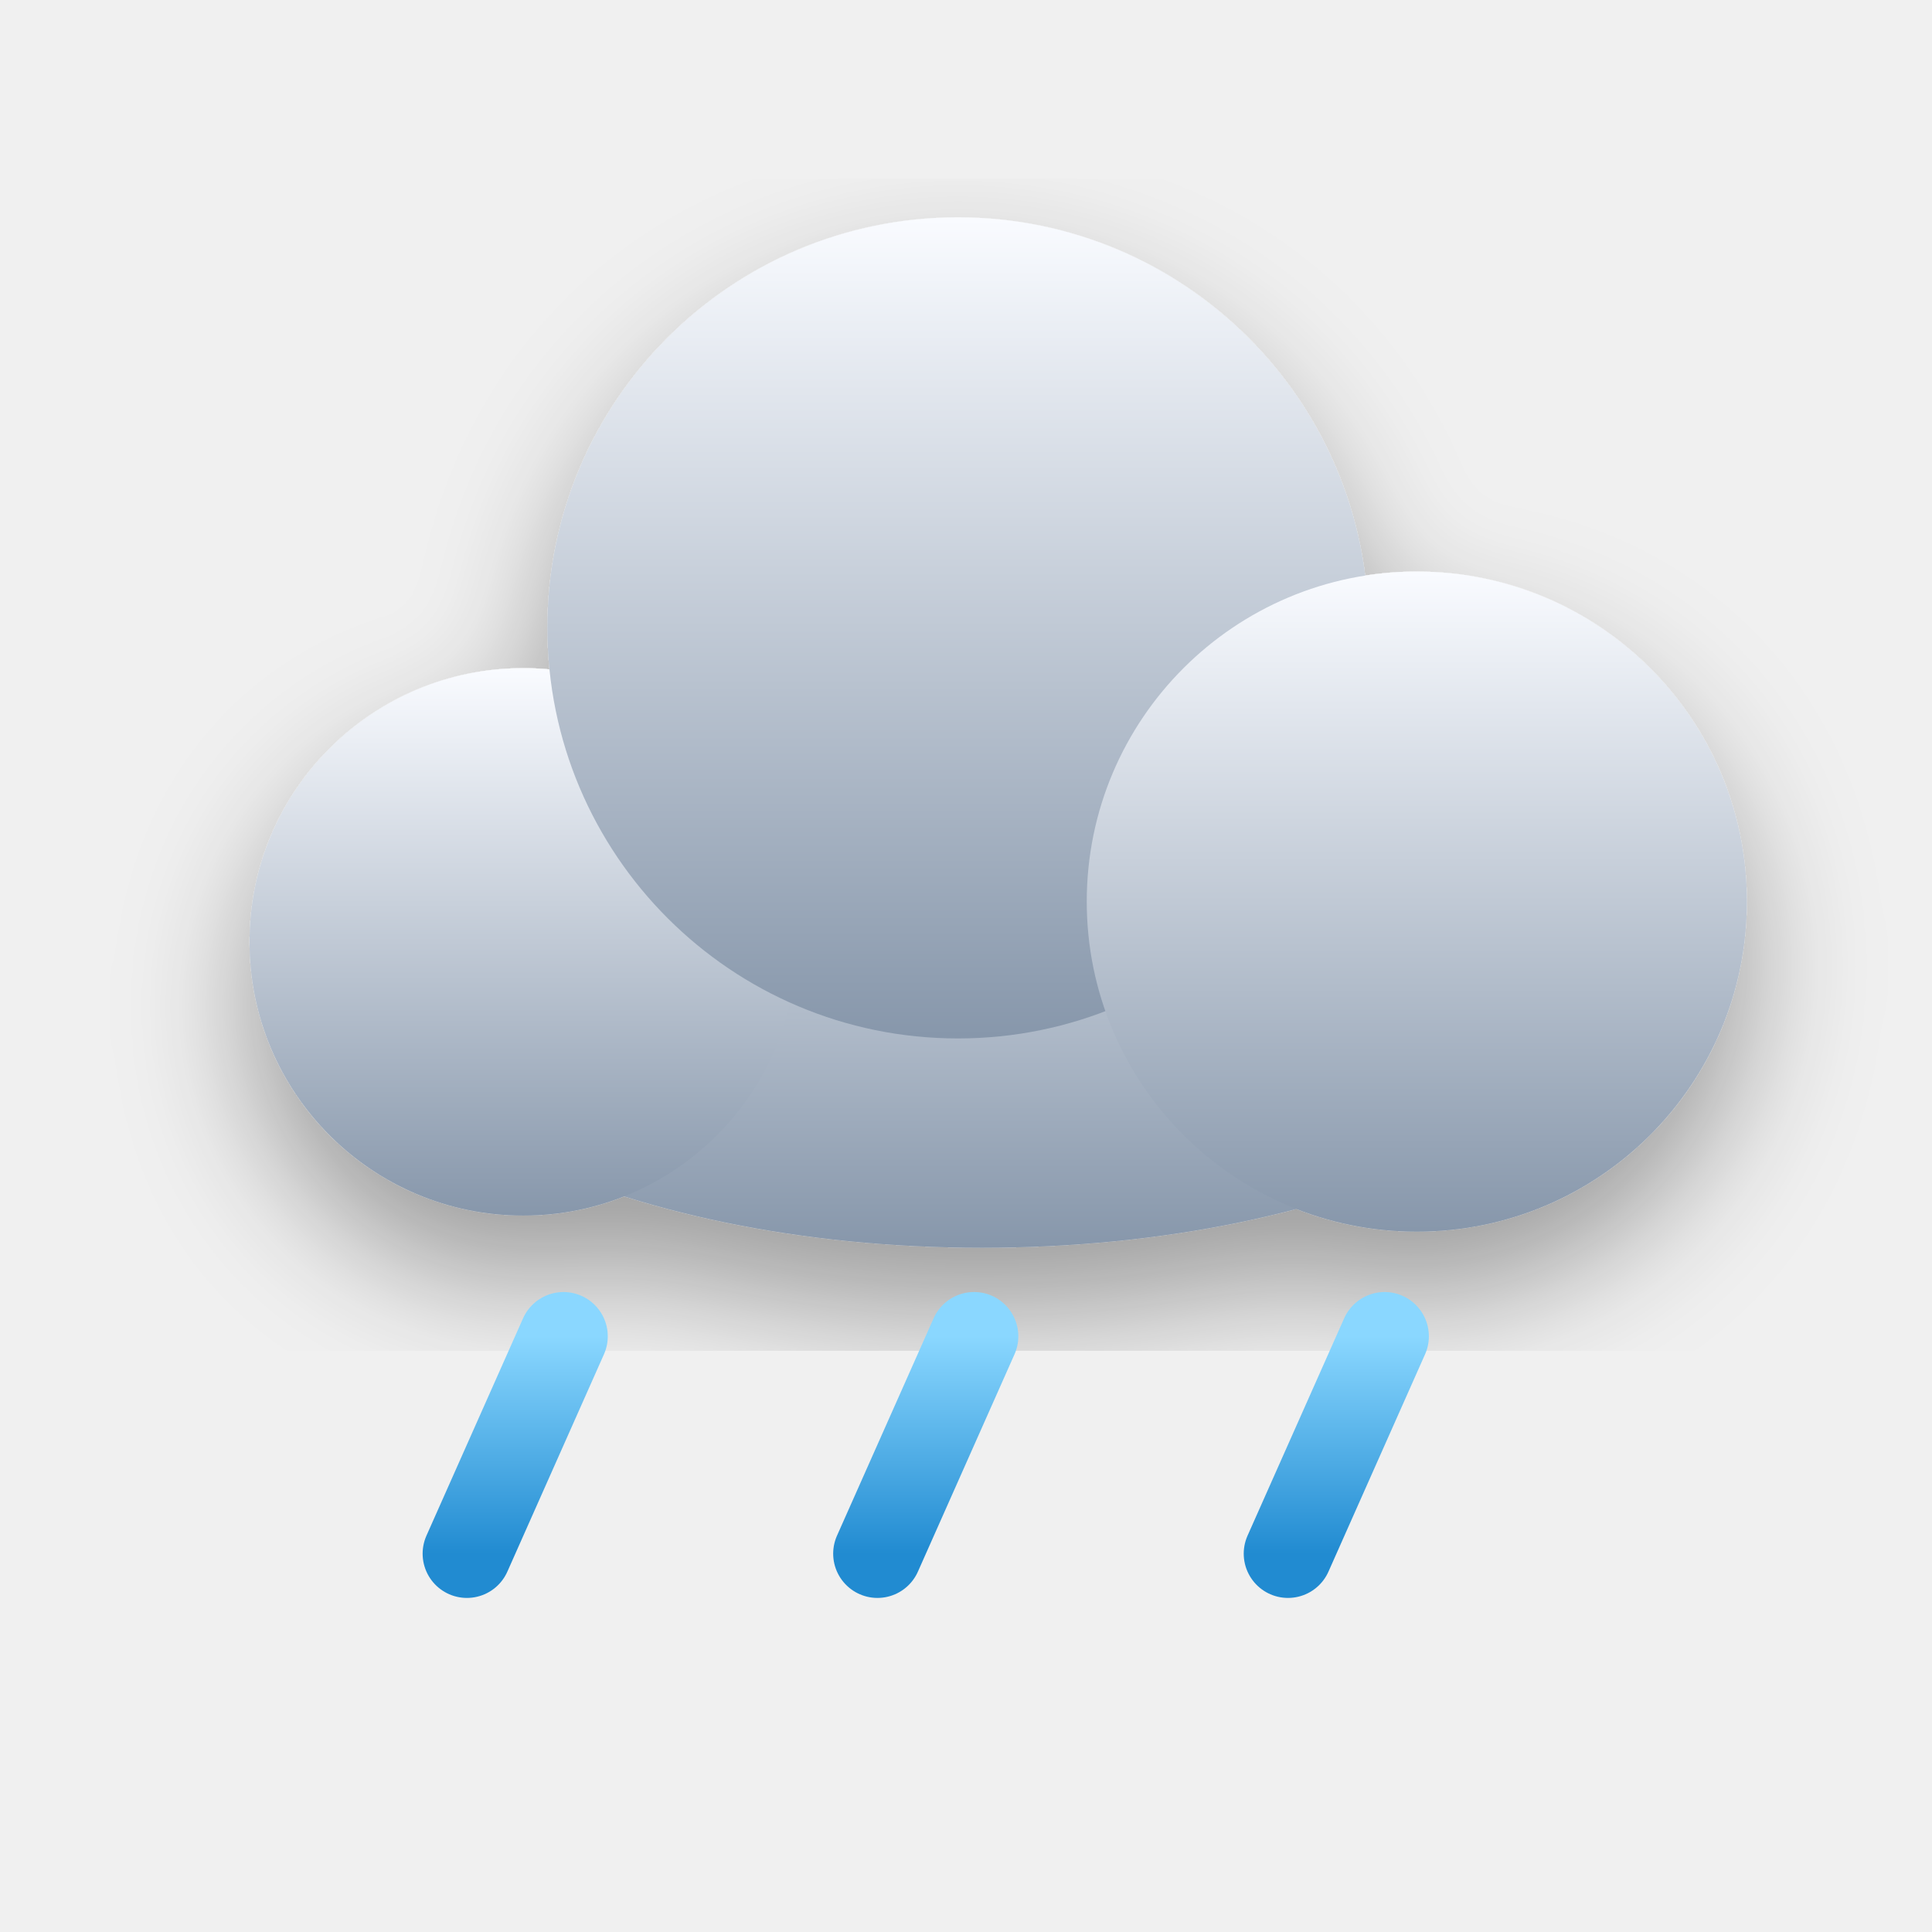
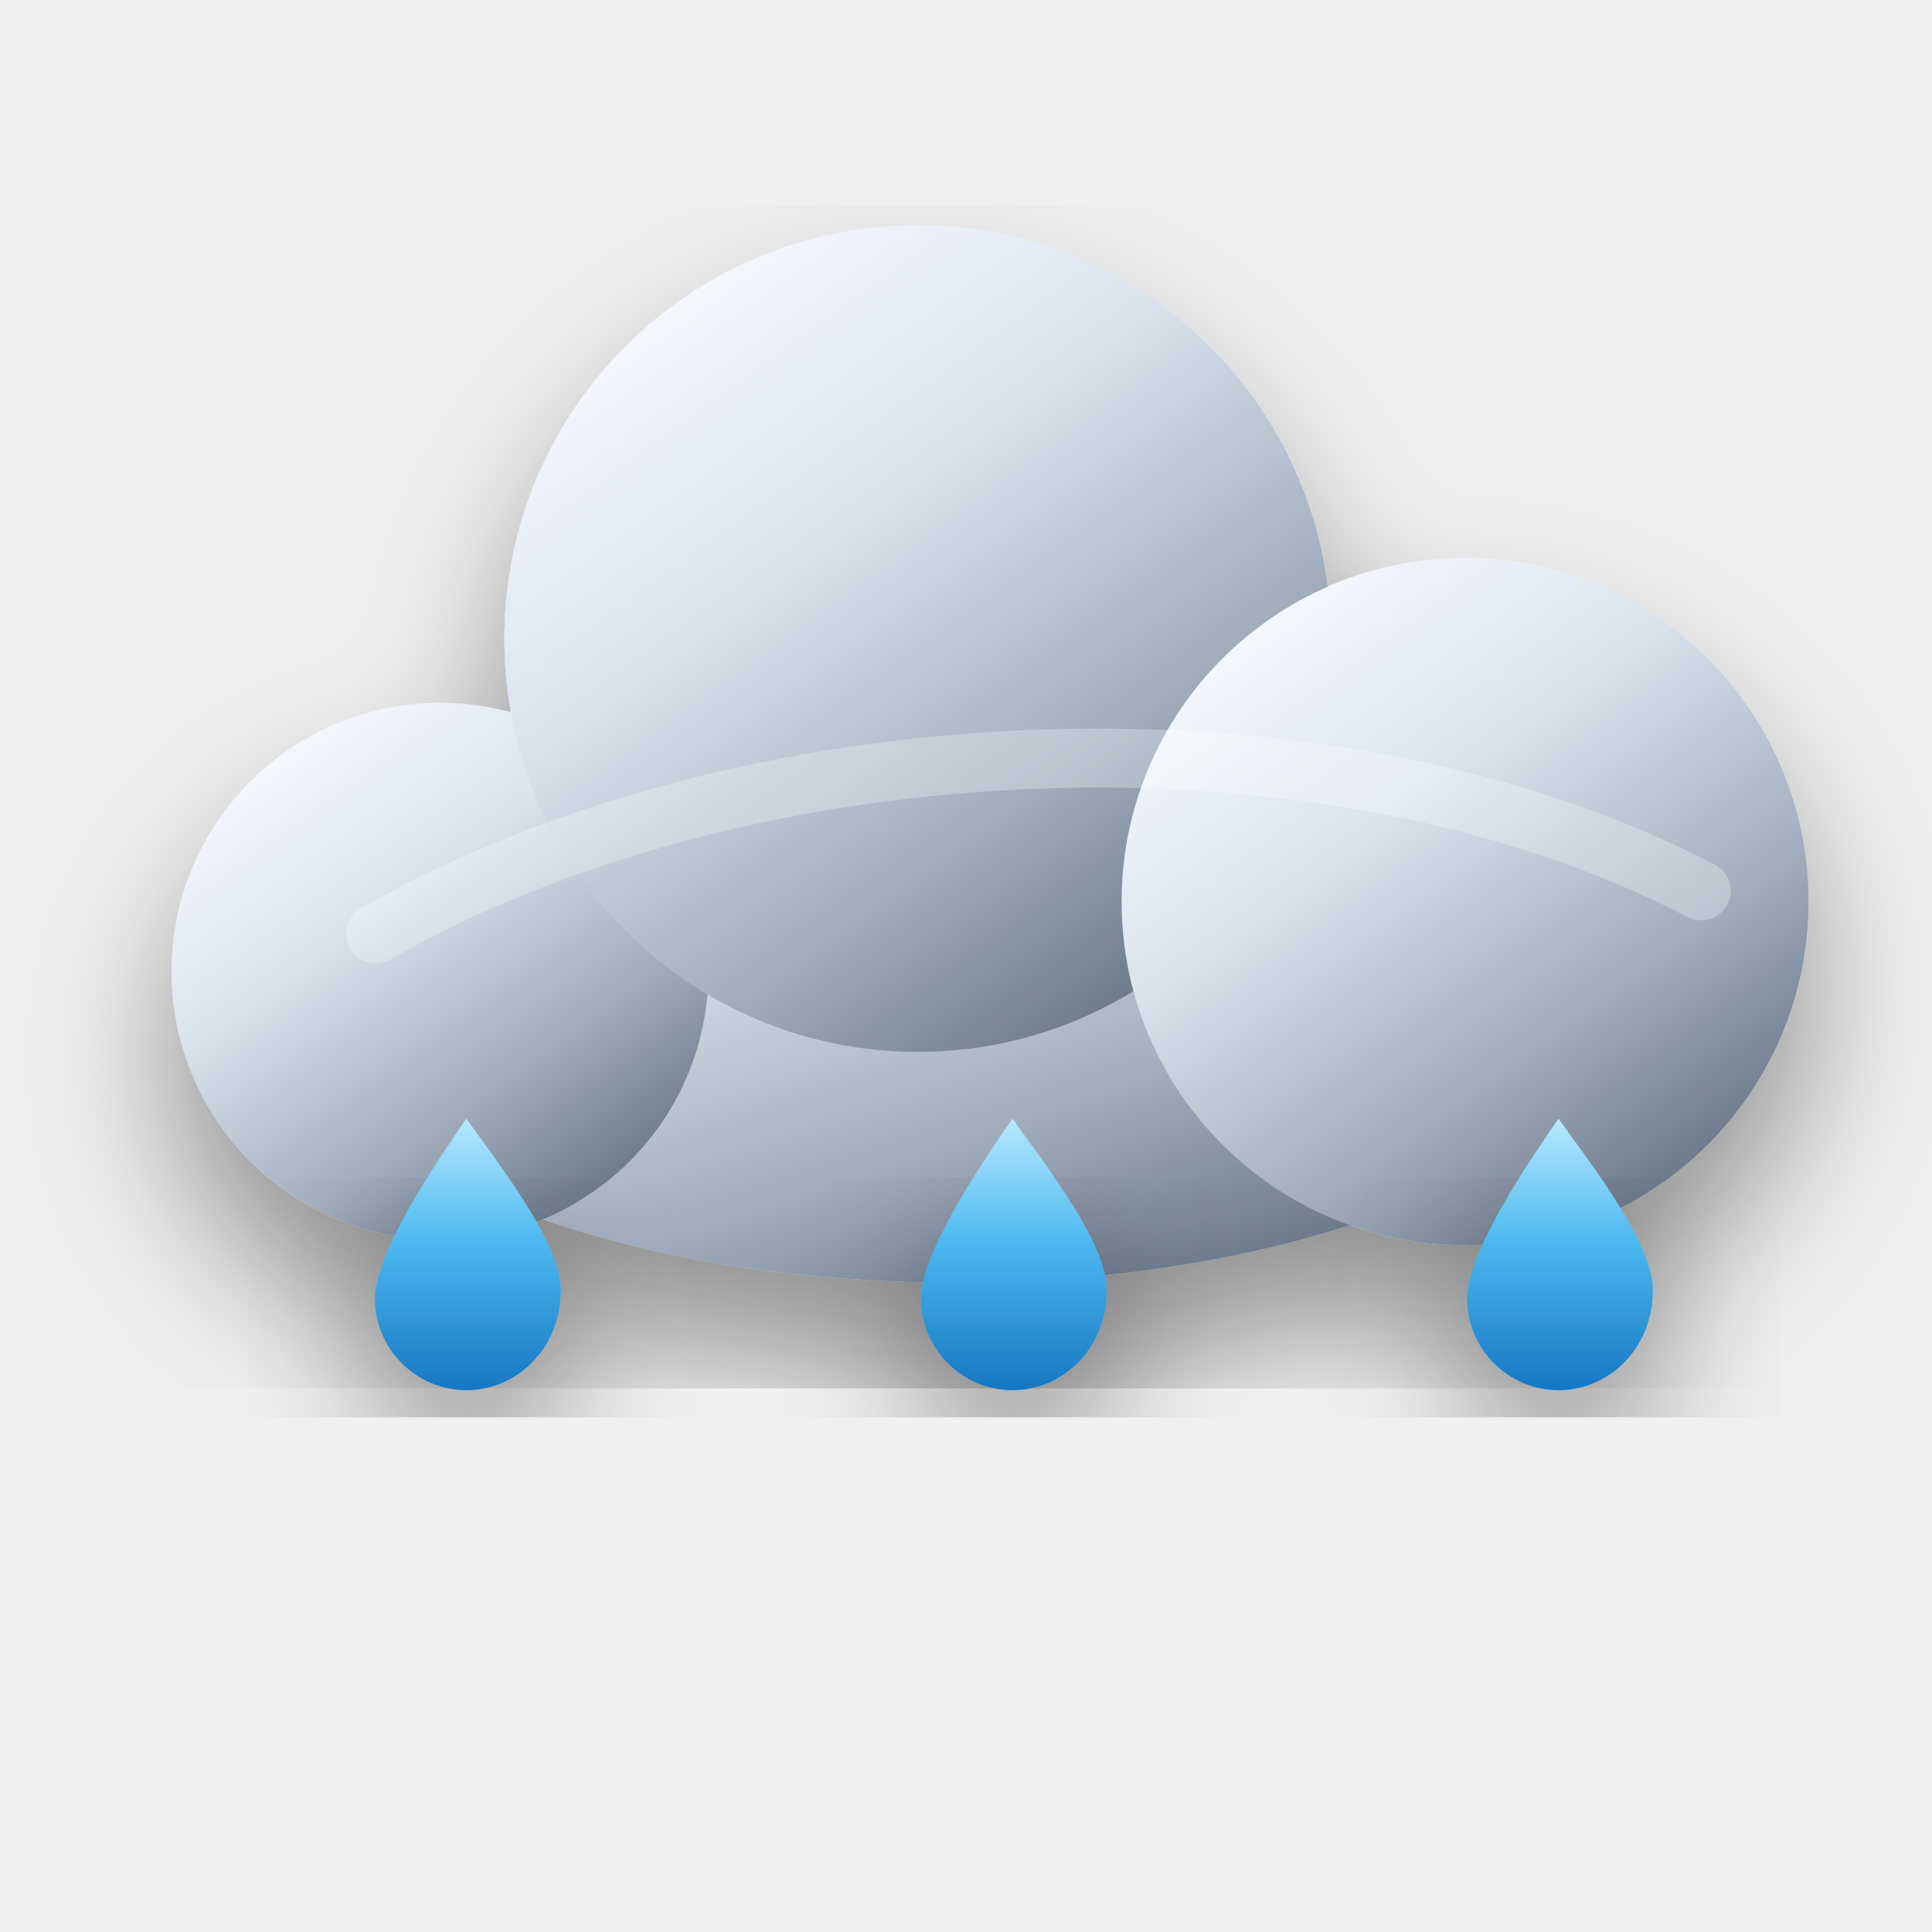
- <svg xmlns="http://www.w3.org/2000/svg" viewBox="0 0 240 240">
+ <svg xmlns="http://www.w3.org/2000/svg" viewBox="0 0 360 360">
  <defs>
-     <linearGradient id="c" x1="0" y1="0" x2="0" y2="1">
+     <linearGradient id="cloud" x1=".15" y1=".05" x2=".8" y2=".95">
      <stop stop-color="#f9fbff" />
-       <stop offset="1" stop-color="#8797ab" />
+       <stop offset=".35" stop-color="#dce4ee" />
+       <stop offset=".72" stop-color="#a1adbd" />
+       <stop offset="1" stop-color="#667486" />
    </linearGradient>
-     <linearGradient id="r" x1="0" y1="0" x2="0" y2="1">
-       <stop stop-color="#8ad7ff" />
-       <stop offset="1" stop-color="#218bd1" />
+     <linearGradient id="drop" x1="0" y1="0" x2="0" y2="1">
+       <stop stop-color="#b7e8ff" />
+       <stop offset=".45" stop-color="#4db9ef" />
+       <stop offset="1" stop-color="#1677c4" />
    </linearGradient>
-     <filter id="sh">
-       <feDropShadow dx="0" dy="8" stdDeviation="8" flood-opacity=".35" />
+     <filter id="shadow">
+       <feDropShadow dx="0" dy="16" stdDeviation="14" flood-color="#000" flood-opacity=".4" />
    </filter>
  </defs>
-   <g filter="url(#sh)" fill="url(#c)">
-     <ellipse cx="122" cy="115" rx="82" ry="40" />
-     <circle cx="65" cy="117" r="34" />
-     <circle cx="119" cy="78" r="51" />
-     <circle cx="176" cy="112" r="41" />
+   <g filter="url(#shadow)">
+     <ellipse cx="178" cy="179" rx="129" ry="60" fill="url(#cloud)" />
+     <circle cx="82" cy="181" r="50" fill="url(#cloud)" />
+     <circle cx="171" cy="119" r="77" fill="url(#cloud)" />
+     <circle cx="273" cy="168" r="64" fill="url(#cloud)" />
+     <path d="M70 174c68-39 176-45 247-8" fill="none" stroke="#fff" stroke-width="11" stroke-linecap="round" opacity=".28" />
  </g>
-   <g stroke="url(#r)" stroke-width="11" stroke-linecap="round">
-     <path d="M70 166l-12 27" />
-     <path d="M121 166l-12 27" />
-     <path d="M172 166l-12 27" />
+   <g fill="url(#drop)" filter="url(#shadow)">
+     <path d="M95 232c0 20-15 34-32 34s-31-14-31-31c0-16 22-48 31-61 10 14 32 42 32 58Z" transform="scale(.55) translate(95 205)" />
+     <path d="M95 232c0 20-15 34-32 34s-31-14-31-31c0-16 22-48 31-61 10 14 32 42 32 58Z" transform="scale(.55) translate(280 205)" />
+     <path d="M95 232c0 20-15 34-32 34s-31-14-31-31c0-16 22-48 31-61 10 14 32 42 32 58Z" transform="scale(.55) translate(465 205)" />
  </g>
</svg>
